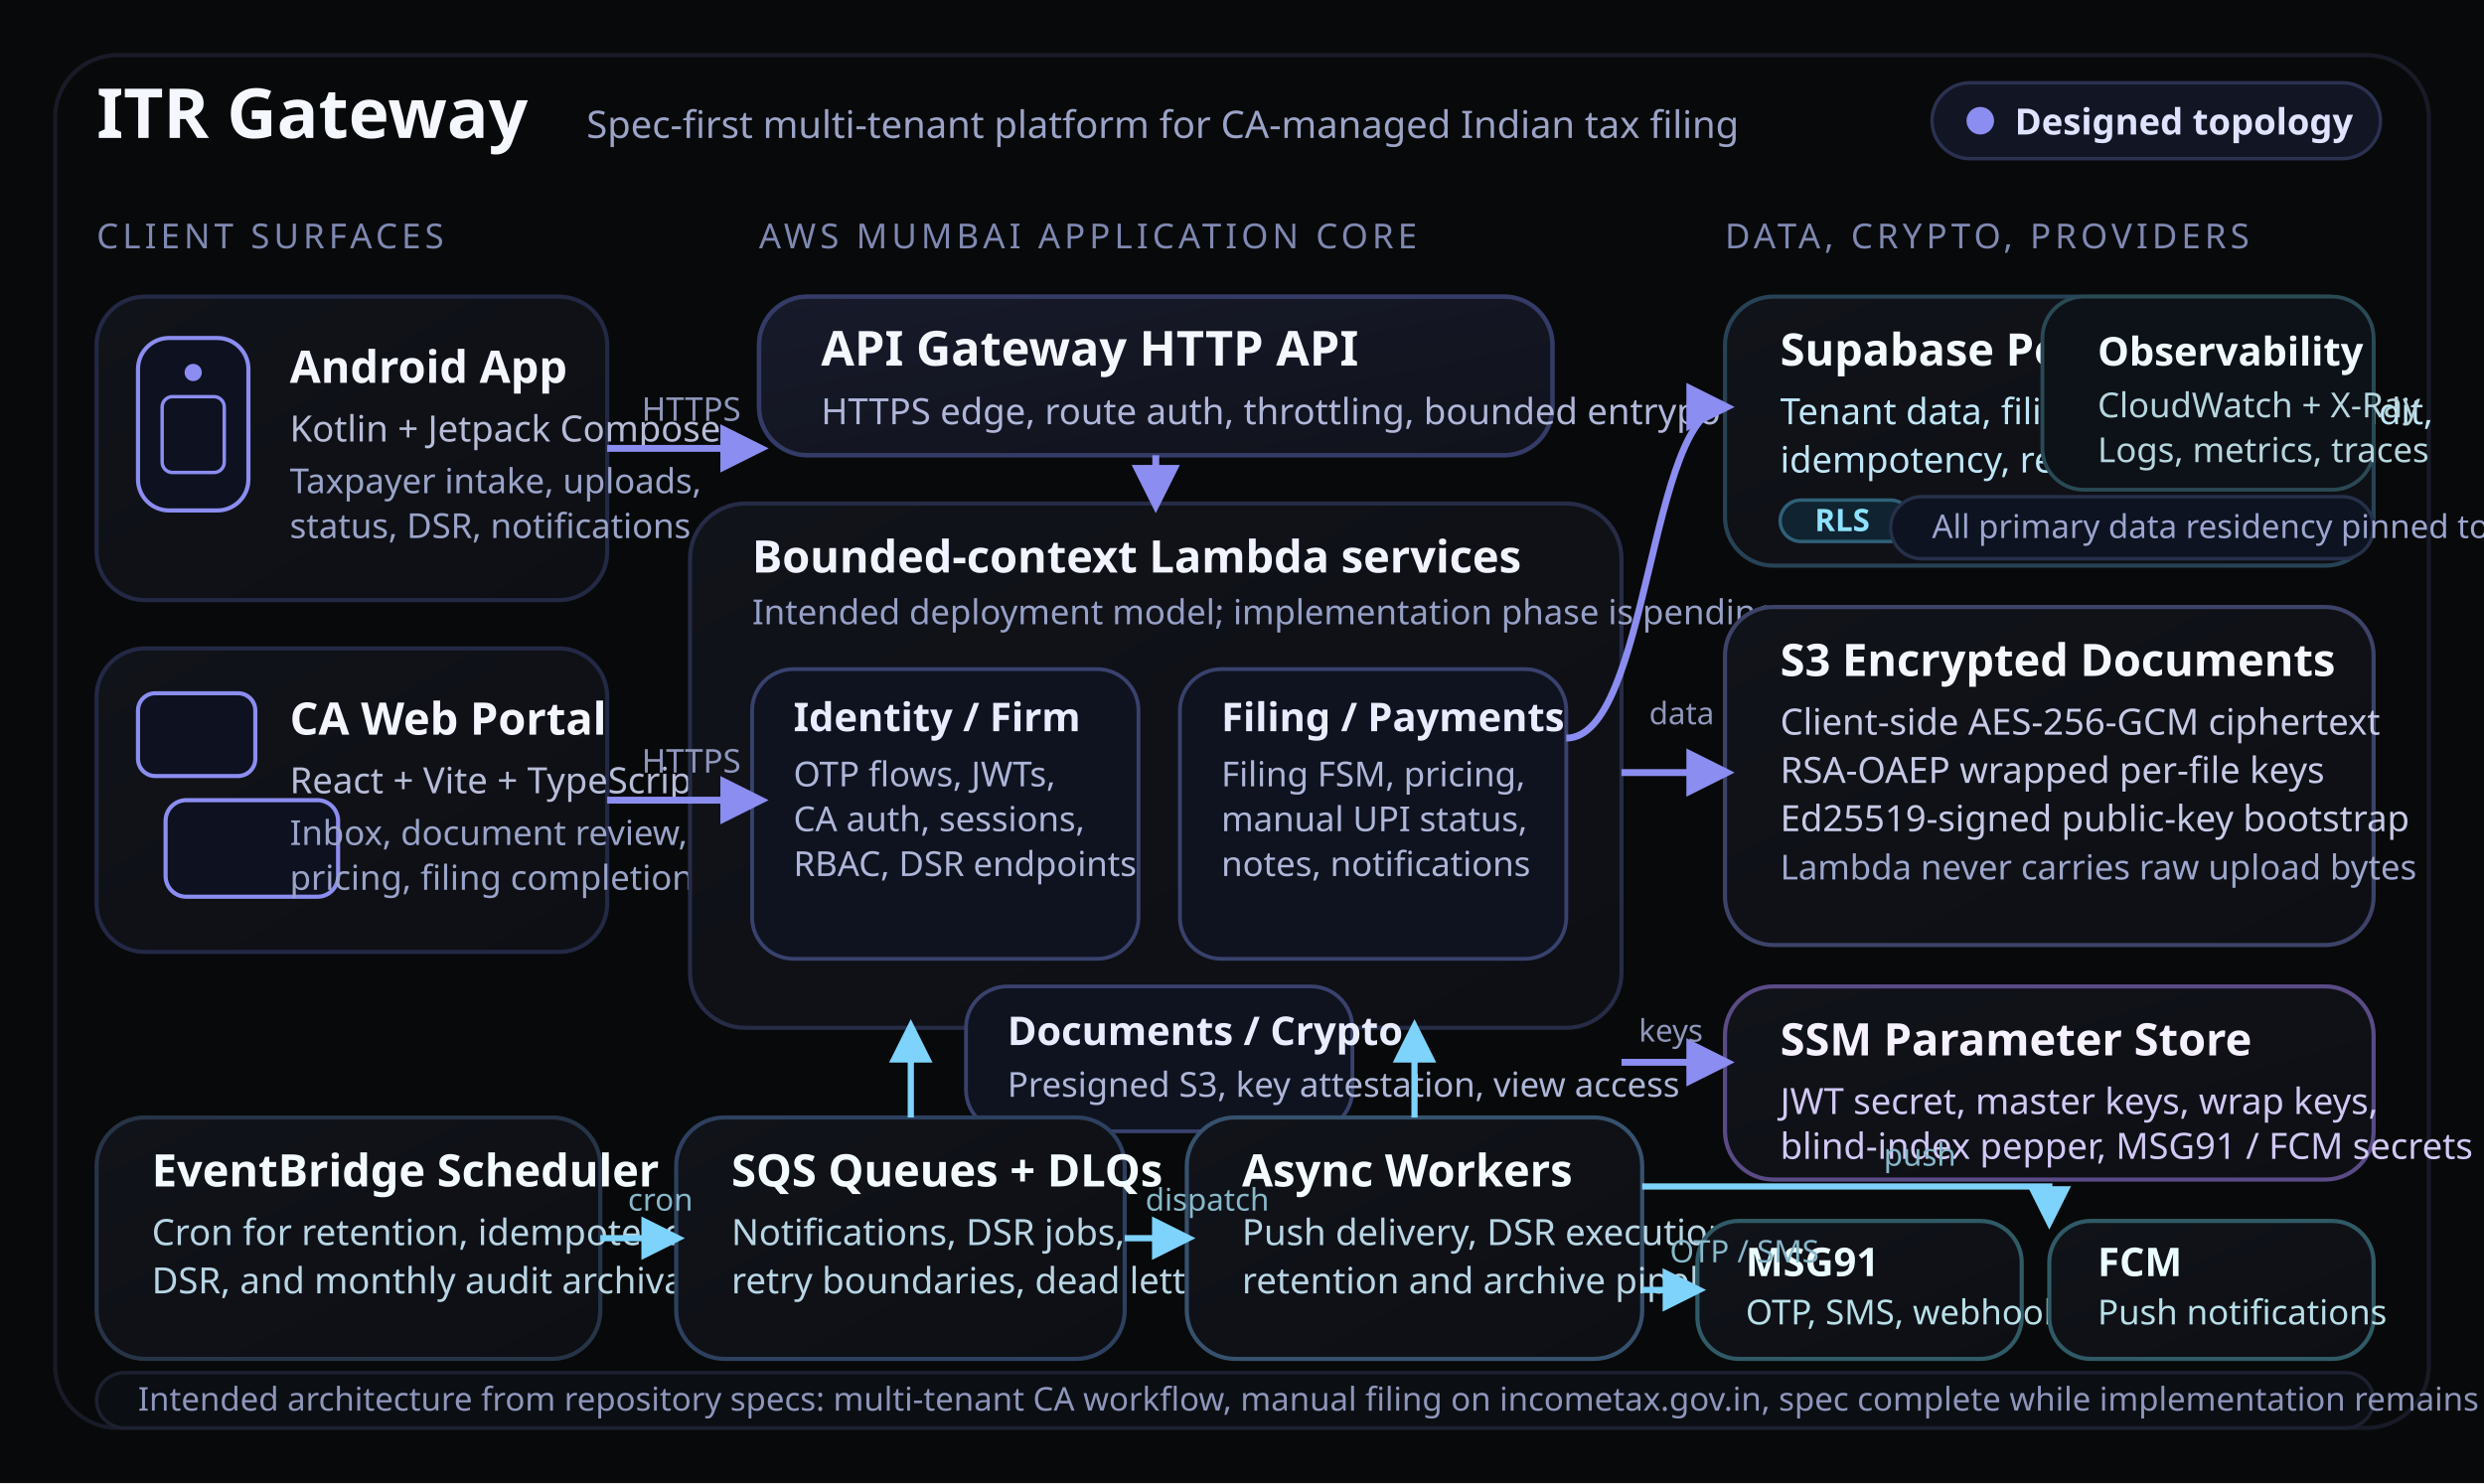
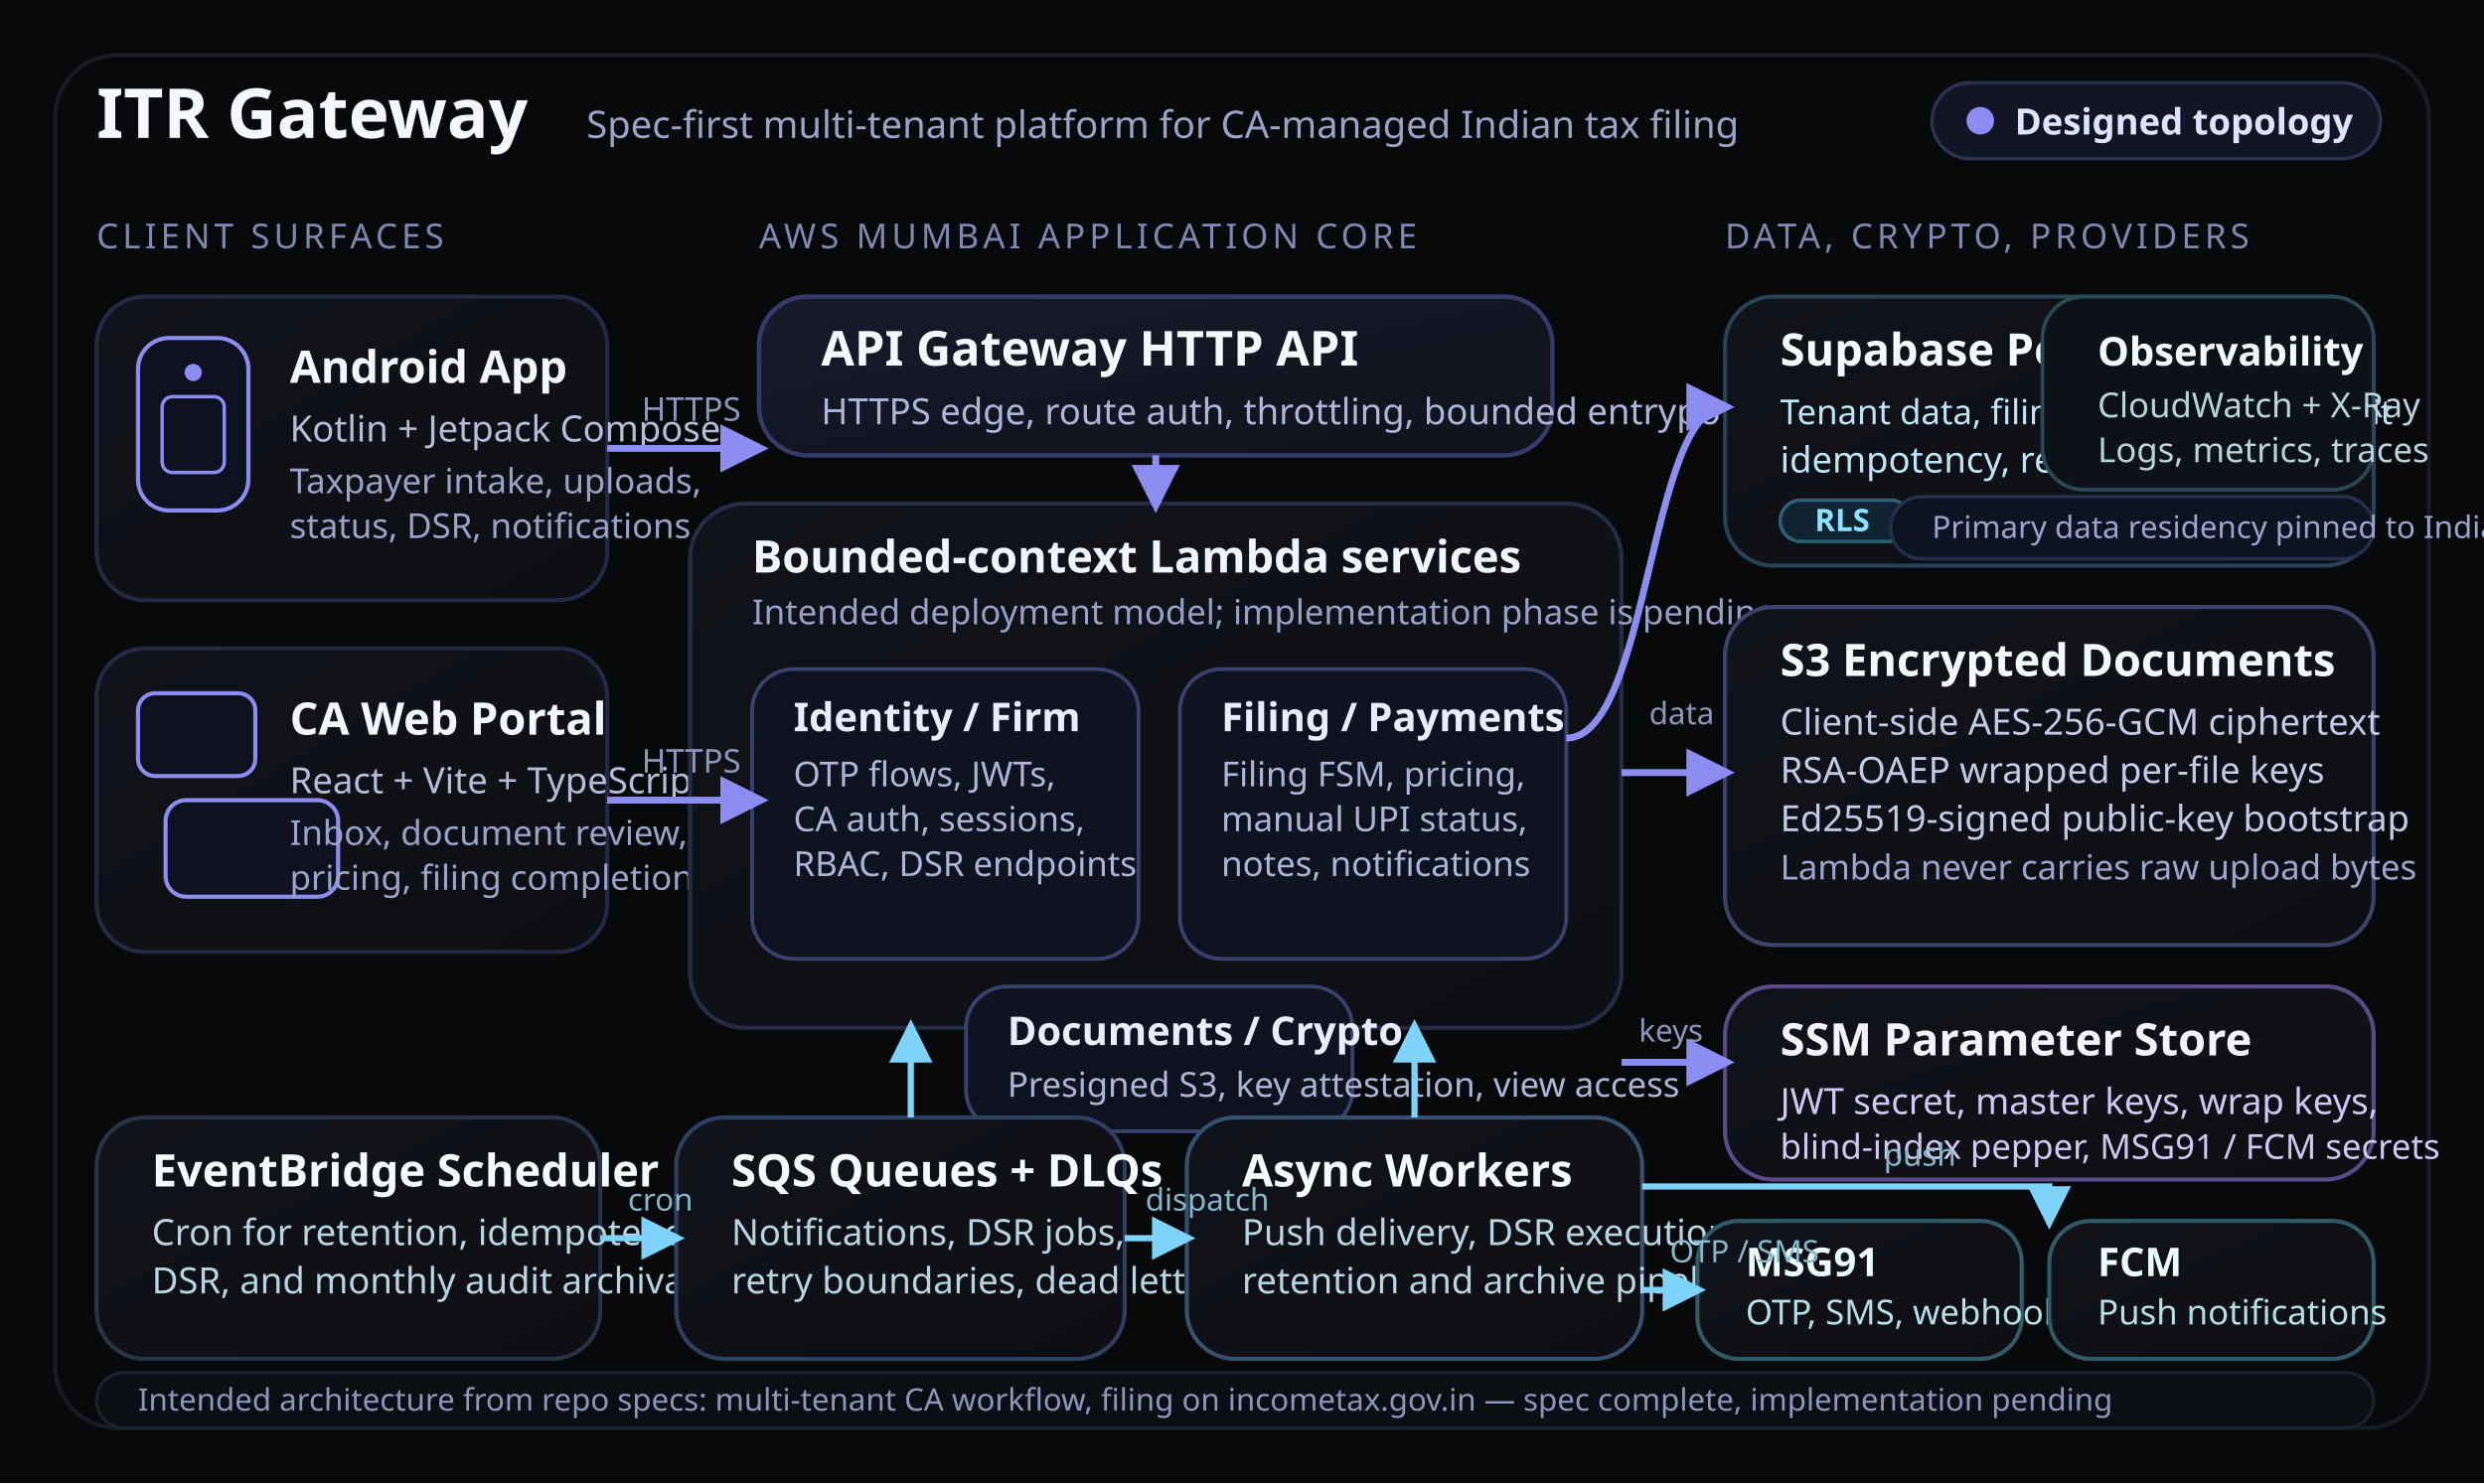
<svg xmlns="http://www.w3.org/2000/svg" viewBox="0 0 720 430" role="img" aria-label="ITR Gateway architecture diagram">
  <defs>
    <linearGradient id="panel" x1="0" y1="0" x2="1" y2="1">
      <stop offset="0%" stop-color="#11131a" />
      <stop offset="100%" stop-color="#0d0f14" />
    </linearGradient>
    <linearGradient id="accentPanel" x1="0" y1="0" x2="1" y2="1">
      <stop offset="0%" stop-color="#171a2a" />
      <stop offset="100%" stop-color="#10121b" />
    </linearGradient>
    <linearGradient id="glowLine" x1="0" y1="0" x2="1" y2="0">
      <stop offset="0%" stop-color="#8b8df0" stop-opacity="0.2" />
      <stop offset="50%" stop-color="#8b8df0" stop-opacity="0.95" />
      <stop offset="100%" stop-color="#8b8df0" stop-opacity="0.2" />
    </linearGradient>
    <marker id="arrow" viewBox="0 0 10 10" refX="8" refY="5" markerWidth="7" markerHeight="7" orient="auto-start-reverse">
      <path d="M 0 0 L 10 5 L 0 10 z" fill="#8b8df0" />
    </marker>
    <marker id="arrowSoft" viewBox="0 0 10 10" refX="8" refY="5" markerWidth="7" markerHeight="7" orient="auto-start-reverse">
      <path d="M 0 0 L 10 5 L 0 10 z" fill="#7dd3fc" />
    </marker>
  </defs>
  <rect x="0" y="0" width="720" height="430" fill="#08090a" />
  <rect x="16" y="16" width="688" height="398" rx="18" fill="none" stroke="#181b27" stroke-width="1.2" />
  <path d="M24 54 H696" stroke="url(#glowLine)" stroke-width="1.2" />
  <text x="28" y="40" fill="#f5f7ff" font-family="sans-serif" font-size="20" font-weight="700">ITR Gateway</text>
  <text x="170" y="40" fill="#9ba3c7" font-family="sans-serif" font-size="11">Spec-first multi-tenant platform for CA-managed Indian tax filing</text>
  <rect x="560" y="24" width="130" height="22" rx="11" fill="#121524" stroke="#2b3150" stroke-width="1" />
  <circle cx="574" cy="35" r="4" fill="#8b8df0" />
  <text x="584" y="39" fill="#dfe3ff" font-family="sans-serif" font-size="10.5" font-weight="600">Designed topology</text>
  <text x="28" y="72" fill="#7f88b1" font-family="sans-serif" font-size="10" letter-spacing="1.2">CLIENT SURFACES</text>
  <text x="220" y="72" fill="#7f88b1" font-family="sans-serif" font-size="10" letter-spacing="1.2">AWS MUMBAI APPLICATION CORE</text>
  <text x="500" y="72" fill="#7f88b1" font-family="sans-serif" font-size="10" letter-spacing="1.2">DATA, CRYPTO, PROVIDERS</text>
  <rect x="28" y="86" width="148" height="88" rx="14" fill="url(#panel)" stroke="#232845" stroke-width="1.2" />
  <rect x="40" y="98" width="32" height="50" rx="9" fill="#0e1120" stroke="#8b8df0" stroke-width="1.2" />
  <circle cx="56" cy="108" r="2.5" fill="#8b8df0" />
  <rect x="47" y="115" width="18" height="22" rx="3" fill="none" stroke="#8b8df0" stroke-width="1" />
  <text x="84" y="111" fill="#f4f6ff" font-family="sans-serif" font-size="13" font-weight="700">Android App</text>
  <text x="84" y="128" fill="#b7bdd8" font-family="sans-serif" font-size="10.5">Kotlin + Jetpack Compose</text>
  <text x="84" y="143" fill="#9aa3c8" font-family="sans-serif" font-size="10">Taxpayer intake, uploads,</text>
  <text x="84" y="156" fill="#9aa3c8" font-family="sans-serif" font-size="10">status, DSR, notifications</text>
  <rect x="28" y="188" width="148" height="88" rx="14" fill="url(#panel)" stroke="#232845" stroke-width="1.2" />
  <rect x="40" y="201" width="34" height="24" rx="5" fill="#0e1120" stroke="#8b8df0" stroke-width="1.2" />
  <rect x="48" y="232" width="50" height="28" rx="6" fill="#0e1120" stroke="#8b8df0" stroke-width="1.2" />
  <text x="84" y="213" fill="#f4f6ff" font-family="sans-serif" font-size="13" font-weight="700">CA Web Portal</text>
  <text x="84" y="230" fill="#b7bdd8" font-family="sans-serif" font-size="10.5">React + Vite + TypeScript</text>
  <text x="84" y="245" fill="#9aa3c8" font-family="sans-serif" font-size="10">Inbox, document review,</text>
  <text x="84" y="258" fill="#9aa3c8" font-family="sans-serif" font-size="10">pricing, filing completion</text>
  <rect x="220" y="86" width="230" height="46" rx="14" fill="url(#accentPanel)" stroke="#343b67" stroke-width="1.3" />
  <text x="238" y="106" fill="#f5f7ff" font-family="sans-serif" font-size="14" font-weight="700">API Gateway HTTP API</text>
  <text x="238" y="123" fill="#afb6d9" font-family="sans-serif" font-size="10.5">HTTPS edge, route auth, throttling, bounded entrypoint for all clients</text>
  <rect x="200" y="146" width="270" height="152" rx="16" fill="url(#panel)" stroke="#262b46" stroke-width="1.2" />
  <text x="218" y="166" fill="#f1f3ff" font-family="sans-serif" font-size="13" font-weight="700">Bounded-context Lambda services</text>
  <text x="218" y="181" fill="#97a0c7" font-family="sans-serif" font-size="10">Intended deployment model; implementation phase is pending</text>
  <rect x="218" y="194" width="112" height="84" rx="12" fill="#0f1320" stroke="#39416d" stroke-width="1.1" />
  <text x="230" y="212" fill="#e9ecff" font-family="sans-serif" font-size="11.5" font-weight="700">Identity / Firm</text>
  <text x="230" y="228" fill="#aeb6d8" font-family="sans-serif" font-size="10">OTP flows, JWTs,</text>
  <text x="230" y="241" fill="#aeb6d8" font-family="sans-serif" font-size="10">CA auth, sessions,</text>
  <text x="230" y="254" fill="#aeb6d8" font-family="sans-serif" font-size="10">RBAC, DSR endpoints</text>
  <rect x="342" y="194" width="112" height="84" rx="12" fill="#0f1320" stroke="#39416d" stroke-width="1.1" />
  <text x="354" y="212" fill="#e9ecff" font-family="sans-serif" font-size="11.5" font-weight="700">Filing / Payments</text>
  <text x="354" y="228" fill="#aeb6d8" font-family="sans-serif" font-size="10">Filing FSM, pricing,</text>
  <text x="354" y="241" fill="#aeb6d8" font-family="sans-serif" font-size="10">manual UPI status,</text>
  <text x="354" y="254" fill="#aeb6d8" font-family="sans-serif" font-size="10">notes, notifications</text>
  <rect x="280" y="286" width="112" height="42" rx="12" fill="#0f1320" stroke="#39416d" stroke-width="1.1" />
  <text x="292" y="303" fill="#e9ecff" font-family="sans-serif" font-size="11.5" font-weight="700">Documents / Crypto</text>
  <text x="292" y="318" fill="#aeb6d8" font-family="sans-serif" font-size="10">Presigned S3, key attestation, view access</text>
  <rect x="500" y="86" width="188" height="78" rx="14" fill="url(#panel)" stroke="#274255" stroke-width="1.2" />
  <text x="516" y="106" fill="#f3fbff" font-family="sans-serif" font-size="13" font-weight="700">Supabase Postgres</text>
-   <text x="516" y="123" fill="#bfe6f6" font-family="sans-serif" font-size="10.5">Tenant data, filing state, pricing, audit,</text>
+   <text x="516" y="123" fill="#bfe6f6" font-family="sans-serif" font-size="10">Tenant data, filing state, pricing, audit</text>
  <text x="516" y="137" fill="#bfe6f6" font-family="sans-serif" font-size="10.5">idempotency, retention metadata</text>
  <rect x="516" y="145" width="38" height="12" rx="6" fill="#102330" stroke="#2f6078" stroke-width="1" />
  <text x="526" y="154" fill="#8ee1ff" font-family="sans-serif" font-size="9" font-weight="700">RLS</text>
  <rect x="500" y="176" width="188" height="98" rx="14" fill="url(#panel)" stroke="#3d4368" stroke-width="1.2" />
  <text x="516" y="196" fill="#f5f7ff" font-family="sans-serif" font-size="13" font-weight="700">S3 Encrypted Documents</text>
  <text x="516" y="213" fill="#c6cae6" font-family="sans-serif" font-size="10.5">Client-side AES-256-GCM ciphertext</text>
  <text x="516" y="227" fill="#c6cae6" font-family="sans-serif" font-size="10.5">RSA-OAEP wrapped per-file keys</text>
  <text x="516" y="241" fill="#c6cae6" font-family="sans-serif" font-size="10.5">Ed25519-signed public-key bootstrap</text>
  <text x="516" y="255" fill="#9da6cc" font-family="sans-serif" font-size="10">Lambda never carries raw upload bytes</text>
  <rect x="500" y="286" width="188" height="56" rx="14" fill="url(#panel)" stroke="#5a4b86" stroke-width="1.2" />
  <text x="516" y="306" fill="#f5f1ff" font-family="sans-serif" font-size="13" font-weight="700">SSM Parameter Store</text>
  <text x="516" y="323" fill="#d1c8f4" font-family="sans-serif" font-size="10.5">JWT secret, master keys, wrap keys,</text>
-   <text x="516" y="336" fill="#d1c8f4" font-family="sans-serif" font-size="10.5">blind-index pepper, MSG91 / FCM secrets</text>
+   <text x="516" y="336" fill="#d1c8f4" font-family="sans-serif" font-size="10">blind-index pepper, MSG91 / FCM secrets</text>
  <rect x="28" y="324" width="146" height="70" rx="14" fill="url(#panel)" stroke="#273447" stroke-width="1.2" />
  <text x="44" y="344" fill="#f4fbff" font-family="sans-serif" font-size="13" font-weight="700">EventBridge Scheduler</text>
  <text x="44" y="361" fill="#b8d5e4" font-family="sans-serif" font-size="10.5">Cron for retention, idempotency cleanup,</text>
  <text x="44" y="375" fill="#b8d5e4" font-family="sans-serif" font-size="10.5">DSR, and monthly audit archival</text>
  <rect x="196" y="324" width="130" height="70" rx="14" fill="url(#panel)" stroke="#2d4060" stroke-width="1.2" />
  <text x="212" y="344" fill="#f4fbff" font-family="sans-serif" font-size="13" font-weight="700">SQS Queues + DLQs</text>
  <text x="212" y="361" fill="#b8d5e4" font-family="sans-serif" font-size="10.5">Notifications, DSR jobs,</text>
  <text x="212" y="375" fill="#b8d5e4" font-family="sans-serif" font-size="10.5">retry boundaries, dead letters</text>
  <rect x="344" y="324" width="132" height="70" rx="14" fill="url(#panel)" stroke="#36516d" stroke-width="1.2" />
  <text x="360" y="344" fill="#f4fbff" font-family="sans-serif" font-size="13" font-weight="700">Async Workers</text>
  <text x="360" y="361" fill="#b8d5e4" font-family="sans-serif" font-size="10.5">Push delivery, DSR execution,</text>
  <text x="360" y="375" fill="#b8d5e4" font-family="sans-serif" font-size="10.5">retention and archive pipelines</text>
  <rect x="492" y="354" width="94" height="40" rx="12" fill="url(#panel)" stroke="#2f5a66" stroke-width="1.2" />
  <text x="506" y="370" fill="#eafcff" font-family="sans-serif" font-size="11.5" font-weight="700">MSG91</text>
  <text x="506" y="384" fill="#b7dfe7" font-family="sans-serif" font-size="10">OTP, SMS, webhooks</text>
  <rect x="594" y="354" width="94" height="40" rx="12" fill="url(#panel)" stroke="#2f5a66" stroke-width="1.2" />
  <text x="608" y="370" fill="#eafcff" font-family="sans-serif" font-size="11.5" font-weight="700">FCM</text>
  <text x="608" y="384" fill="#b7dfe7" font-family="sans-serif" font-size="10">Push notifications</text>
  <rect x="592" y="86" width="96" height="56" rx="12" fill="#0d1118" stroke="#294a55" stroke-width="1.1" />
  <text x="608" y="106" fill="#f1fbff" font-family="sans-serif" font-size="11.5" font-weight="700">Observability</text>
  <text x="608" y="121" fill="#b6d5dd" font-family="sans-serif" font-size="10">CloudWatch + X-Ray</text>
  <text x="608" y="134" fill="#b6d5dd" font-family="sans-serif" font-size="10">Logs, metrics, traces</text>
  <path d="M176 130 H220" fill="none" stroke="#8b8df0" stroke-width="2" marker-end="url(#arrow)" />
  <path d="M176 232 H220" fill="none" stroke="#8b8df0" stroke-width="2" marker-end="url(#arrow)" />
  <text x="186" y="122" fill="#8f96bb" font-family="sans-serif" font-size="9.5">HTTPS</text>
  <text x="186" y="224" fill="#8f96bb" font-family="sans-serif" font-size="9.5">HTTPS</text>
  <path d="M335 132 V146" fill="none" stroke="#8b8df0" stroke-width="2" marker-end="url(#arrow)" />
  <path d="M470 224 H500" fill="none" stroke="#8b8df0" stroke-width="2" marker-end="url(#arrow)" />
  <path d="M470 308 H500" fill="none" stroke="#8b8df0" stroke-width="2" marker-end="url(#arrow)" />
  <path d="M454 214 C478 214 478 118 500 118" fill="none" stroke="#8b8df0" stroke-width="2" marker-end="url(#arrow)" />
  <text x="478" y="210" fill="#8f96bb" font-family="sans-serif" font-size="9">data</text>
  <text x="475" y="302" fill="#8f96bb" font-family="sans-serif" font-size="9">keys</text>
  <path d="M264 324 V298" fill="none" stroke="#7dd3fc" stroke-width="1.8" marker-end="url(#arrowSoft)" />
  <path d="M410 324 V298" fill="none" stroke="#7dd3fc" stroke-width="1.8" marker-end="url(#arrowSoft)" />
  <path d="M174 359 H196" fill="none" stroke="#7dd3fc" stroke-width="1.8" marker-end="url(#arrowSoft)" />
  <path d="M326 359 H344" fill="none" stroke="#7dd3fc" stroke-width="1.8" marker-end="url(#arrowSoft)" />
  <path d="M476 374 H492" fill="none" stroke="#7dd3fc" stroke-width="1.8" marker-end="url(#arrowSoft)" />
  <path d="M476 344 C520 344 520 344 594 344 L594 354" fill="none" stroke="#7dd3fc" stroke-width="1.8" marker-end="url(#arrowSoft)" />
  <text x="182" y="351" fill="#88b8ca" font-family="sans-serif" font-size="9">cron</text>
  <text x="332" y="351" fill="#88b8ca" font-family="sans-serif" font-size="9">dispatch</text>
  <text x="484" y="366" fill="#88b8ca" font-family="sans-serif" font-size="9">OTP / SMS</text>
  <text x="546" y="338" fill="#88b8ca" font-family="sans-serif" font-size="9">push</text>
  <rect x="548" y="144" width="140" height="18" rx="9" fill="#0d1320" stroke="#26304a" stroke-width="1" />
-   <text x="560" y="156" fill="#9ca5cf" font-family="sans-serif" font-size="9.5">All primary data residency pinned to India</text>
+   <text x="560" y="156" fill="#9ca5cf" font-family="sans-serif" font-size="9">Primary data residency pinned to India</text>
  <rect x="28" y="398" width="660" height="16" rx="8" fill="#0b0e13" stroke="#1c2030" stroke-width="1" />
-   <text x="40" y="409" fill="#8f96bb" font-family="sans-serif" font-size="9.5">Intended architecture from repository specs: multi-tenant CA workflow, manual filing on incometax.gov.in, spec complete while implementation remains pending</text>
+   <text x="40" y="409" fill="#8f96bb" font-family="sans-serif" font-size="9">Intended architecture from repo specs: multi-tenant CA workflow, filing on incometax.gov.in — spec complete, implementation pending</text>
</svg>
